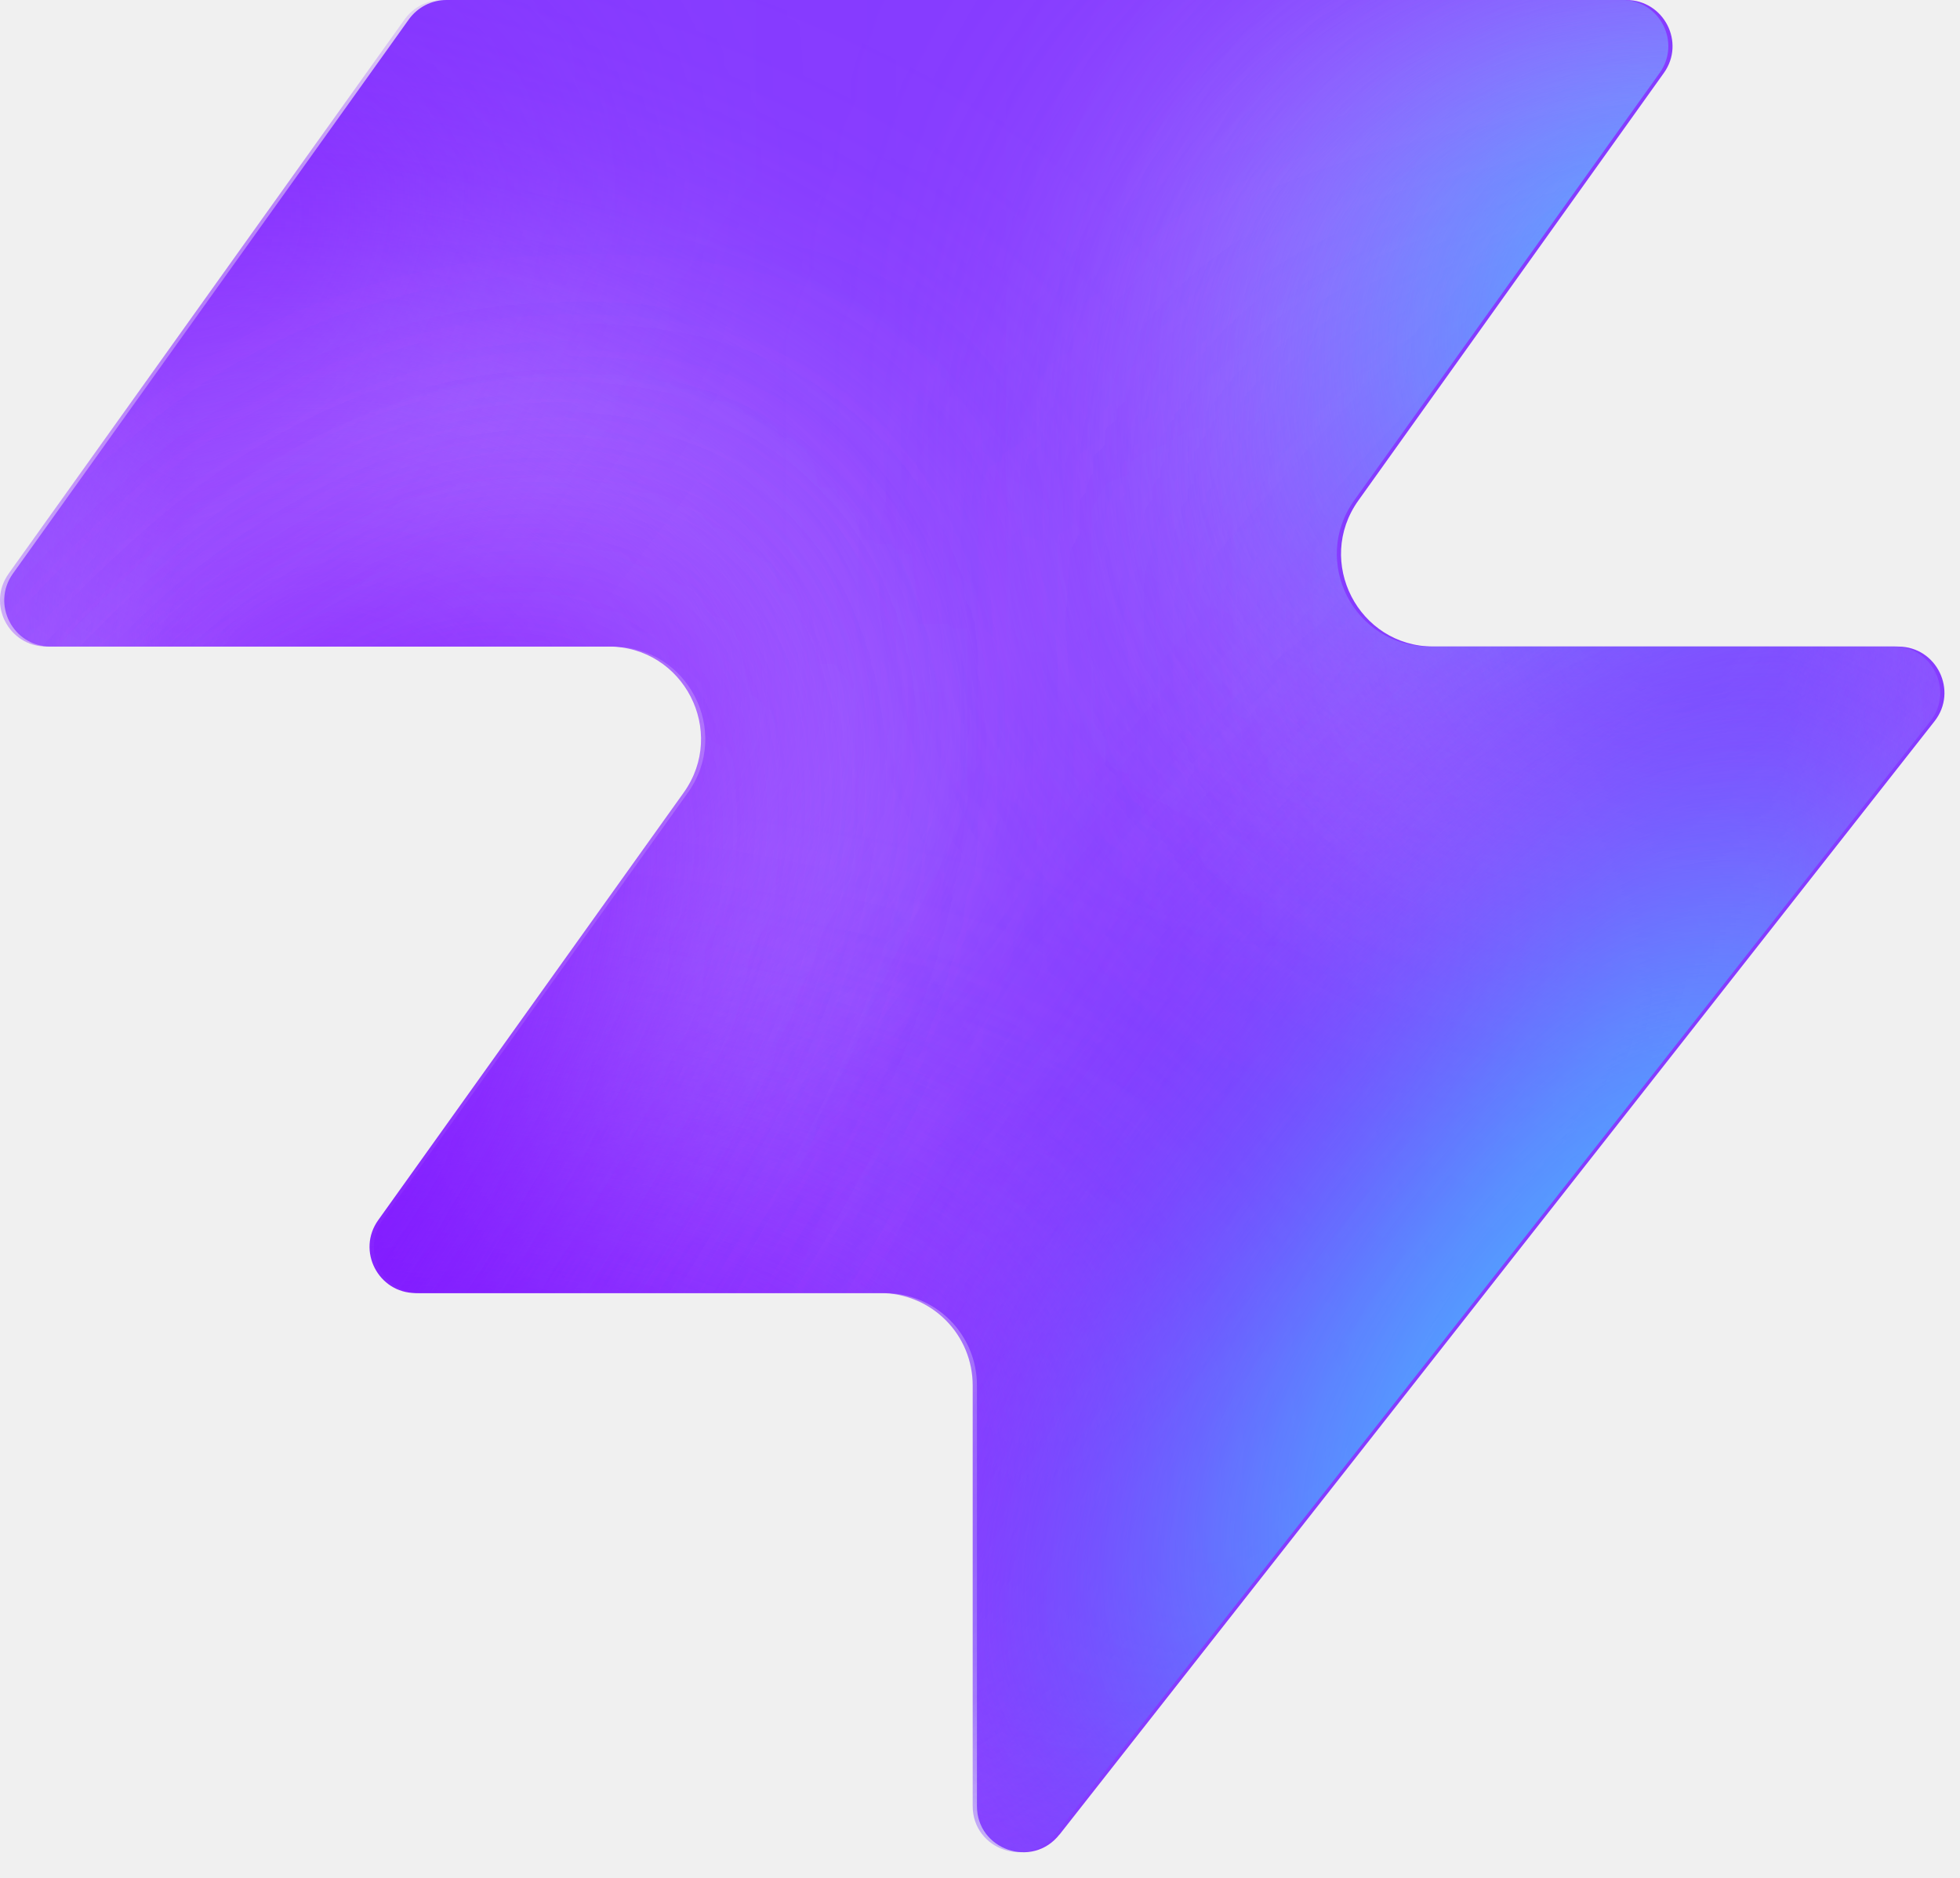
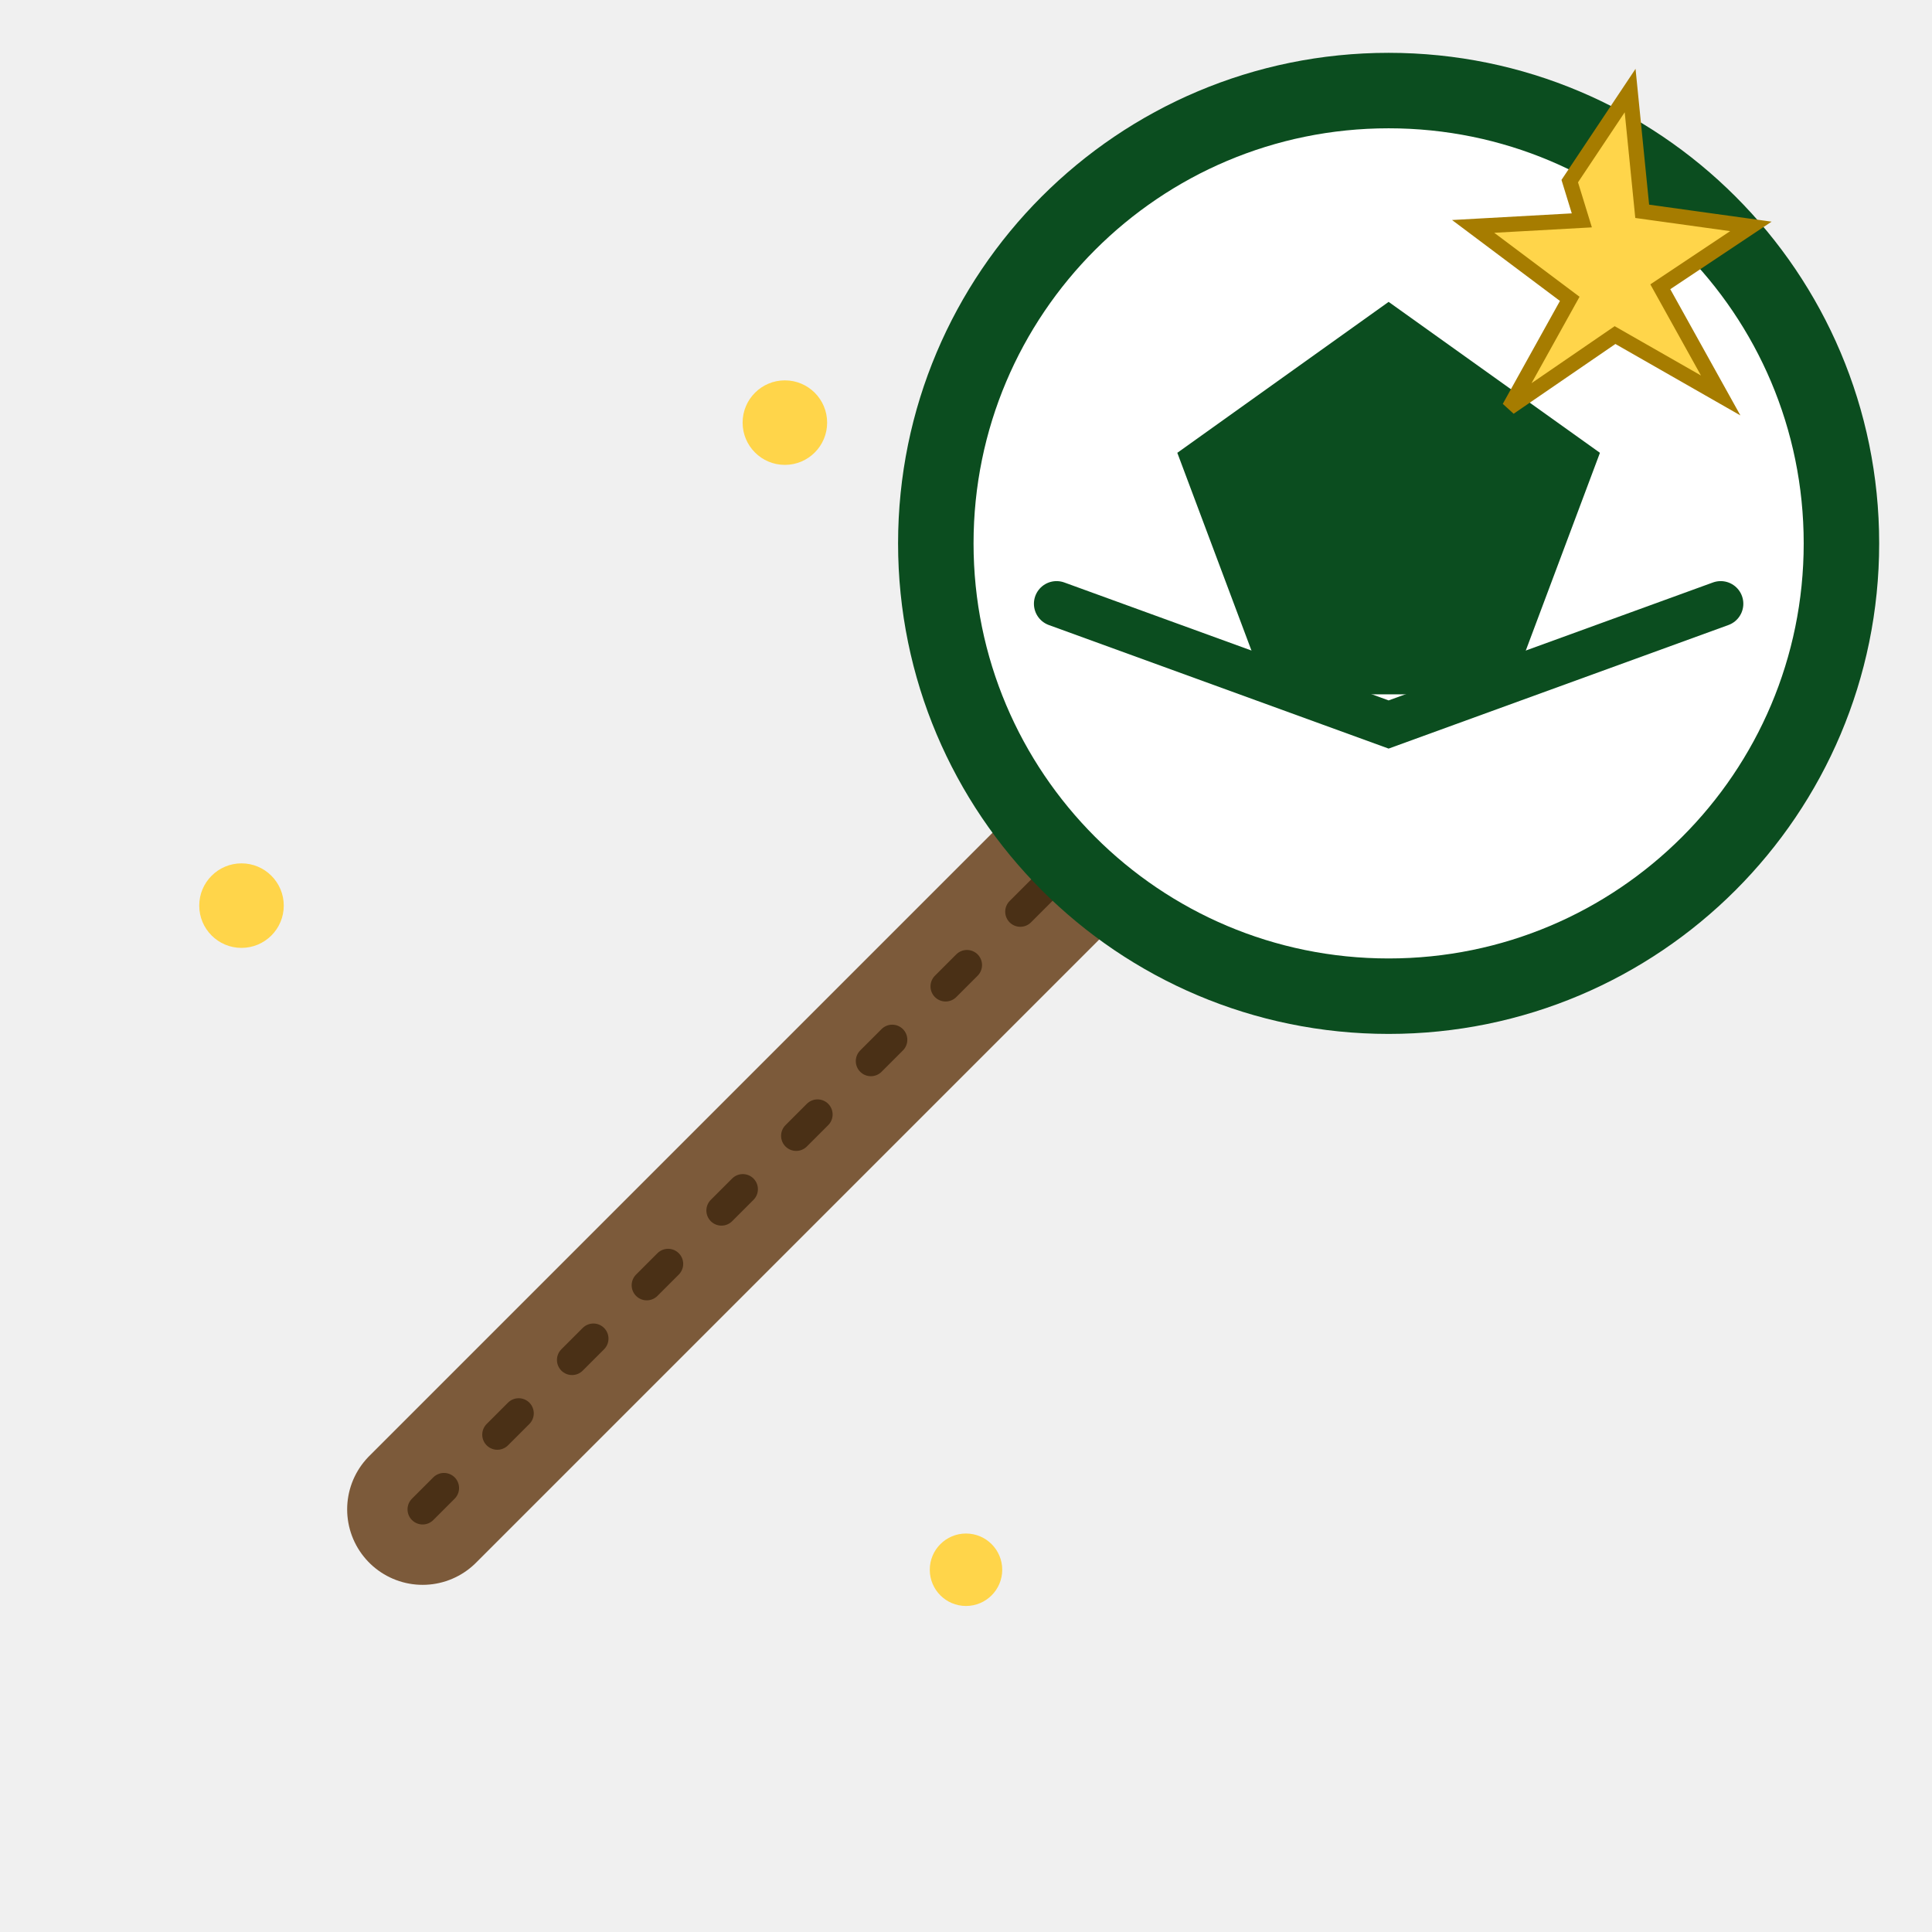
- <svg xmlns="http://www.w3.org/2000/svg" width="48" height="46" fill="none" viewBox="0 0 48 46">
-   <path fill="#863bff" d="M25.946 44.938c-.664.845-2.021.375-2.021-.698V33.937a2.26 2.26 0 0 0-2.262-2.262H10.287c-.92 0-1.456-1.04-.92-1.788l7.48-10.471c1.07-1.497 0-3.578-1.842-3.578H1.237c-.92 0-1.456-1.04-.92-1.788L10.013.474c.214-.297.556-.474.92-.474h28.894c.92 0 1.456 1.04.92 1.788l-7.48 10.471c-1.07 1.498 0 3.579 1.842 3.579h11.377c.943 0 1.473 1.088.89 1.83L25.947 44.94z" style="fill:#863bff;fill:color(display-p3 .525 .23 1);fill-opacity:1" />
-   <mask id="a" width="48" height="46" x="0" y="0" maskUnits="userSpaceOnUse" style="mask-type:alpha">
-     <path fill="#000" d="M25.842 44.938c-.664.844-2.021.375-2.021-.698V33.937a2.26 2.26 0 0 0-2.262-2.262H10.183c-.92 0-1.456-1.04-.92-1.788l7.48-10.471c1.07-1.498 0-3.579-1.842-3.579H1.133c-.92 0-1.456-1.04-.92-1.787L9.91.473c.214-.297.556-.474.92-.474h28.894c.92 0 1.456 1.04.92 1.788l-7.48 10.471c-1.07 1.498 0 3.578 1.842 3.578h11.377c.943 0 1.473 1.088.89 1.832L25.843 44.94z" style="fill:#000;fill-opacity:1" />
-   </mask>
-   <g mask="url(#a)">
-     <g filter="url(#b)">
-       <ellipse cx="5.508" cy="14.704" fill="#ede6ff" rx="5.508" ry="14.704" style="fill:#ede6ff;fill:color(display-p3 .927 .903 1);fill-opacity:1" transform="matrix(.00324 1 1 -.00324 -4.47 31.516)" />
-     </g>
-     <g filter="url(#c)">
-       <ellipse cx="10.399" cy="29.851" fill="#ede6ff" rx="10.399" ry="29.851" style="fill:#ede6ff;fill:color(display-p3 .927 .903 1);fill-opacity:1" transform="matrix(.00324 1 1 -.00324 -39.328 7.883)" />
-     </g>
-     <g filter="url(#d)">
-       <ellipse cx="5.508" cy="30.487" fill="#7e14ff" rx="5.508" ry="30.487" style="fill:#7e14ff;fill:color(display-p3 .492 .077 1);fill-opacity:1" transform="rotate(89.814 -25.913 -14.639)scale(1 -1)" />
-     </g>
-     <g filter="url(#e)">
-       <ellipse cx="5.508" cy="30.599" fill="#7e14ff" rx="5.508" ry="30.599" style="fill:#7e14ff;fill:color(display-p3 .492 .077 1);fill-opacity:1" transform="rotate(89.814 -32.644 -3.334)scale(1 -1)" />
-     </g>
-     <g filter="url(#f)">
-       <ellipse cx="5.508" cy="30.599" fill="#7e14ff" rx="5.508" ry="30.599" style="fill:#7e14ff;fill:color(display-p3 .492 .077 1);fill-opacity:1" transform="matrix(.00324 1 1 -.00324 -34.34 30.47)" />
-     </g>
-     <g filter="url(#g)">
-       <ellipse cx="14.072" cy="22.078" fill="#ede6ff" rx="14.072" ry="22.078" style="fill:#ede6ff;fill:color(display-p3 .927 .903 1);fill-opacity:1" transform="rotate(93.35 24.506 48.493)scale(-1 1)" />
-     </g>
-     <g filter="url(#h)">
-       <ellipse cx="3.47" cy="21.501" fill="#7e14ff" rx="3.47" ry="21.501" style="fill:#7e14ff;fill:color(display-p3 .492 .077 1);fill-opacity:1" transform="rotate(89.009 28.708 47.59)scale(-1 1)" />
-     </g>
-     <g filter="url(#i)">
-       <ellipse cx="3.47" cy="21.501" fill="#7e14ff" rx="3.47" ry="21.501" style="fill:#7e14ff;fill:color(display-p3 .492 .077 1);fill-opacity:1" transform="rotate(89.009 28.708 47.59)scale(-1 1)" />
-     </g>
-     <g filter="url(#j)">
-       <ellipse cx=".387" cy="8.972" fill="#7e14ff" rx="4.407" ry="29.108" style="fill:#7e14ff;fill:color(display-p3 .492 .077 1);fill-opacity:1" transform="rotate(39.51 .387 8.972)" />
-     </g>
-     <g filter="url(#k)">
-       <ellipse cx="47.523" cy="-6.092" fill="#7e14ff" rx="4.407" ry="29.108" style="fill:#7e14ff;fill:color(display-p3 .492 .077 1);fill-opacity:1" transform="rotate(37.892 47.523 -6.092)" />
-     </g>
-     <g filter="url(#l)">
-       <ellipse cx="41.412" cy="6.333" fill="#47bfff" rx="5.971" ry="9.665" style="fill:#47bfff;fill:color(display-p3 .28 .748 1);fill-opacity:1" transform="rotate(37.892 41.412 6.333)" />
-     </g>
-     <g filter="url(#m)">
-       <ellipse cx="-1.879" cy="38.332" fill="#7e14ff" rx="4.407" ry="29.108" style="fill:#7e14ff;fill:color(display-p3 .492 .077 1);fill-opacity:1" transform="rotate(37.892 -1.88 38.332)" />
-     </g>
-     <g filter="url(#n)">
-       <ellipse cx="-1.879" cy="38.332" fill="#7e14ff" rx="4.407" ry="29.108" style="fill:#7e14ff;fill:color(display-p3 .492 .077 1);fill-opacity:1" transform="rotate(37.892 -1.88 38.332)" />
-     </g>
-     <g filter="url(#o)">
-       <ellipse cx="35.651" cy="29.907" fill="#7e14ff" rx="4.407" ry="29.108" style="fill:#7e14ff;fill:color(display-p3 .492 .077 1);fill-opacity:1" transform="rotate(37.892 35.651 29.907)" />
-     </g>
-     <g filter="url(#p)">
-       <ellipse cx="38.418" cy="32.4" fill="#47bfff" rx="5.971" ry="15.297" style="fill:#47bfff;fill:color(display-p3 .28 .748 1);fill-opacity:1" transform="rotate(37.892 38.418 32.4)" />
-     </g>
-   </g>
-   <defs>
-     <filter id="b" width="60.045" height="41.654" x="-19.77" y="16.149" color-interpolation-filters="sRGB" filterUnits="userSpaceOnUse">
-       <feFlood flood-opacity="0" result="BackgroundImageFix" />
-       <feBlend in="SourceGraphic" in2="BackgroundImageFix" result="shape" />
-       <feGaussianBlur result="effect1_foregroundBlur_2002_17158" stdDeviation="7.659" />
-     </filter>
-     <filter id="c" width="90.34" height="51.437" x="-54.613" y="-7.533" color-interpolation-filters="sRGB" filterUnits="userSpaceOnUse">
-       <feFlood flood-opacity="0" result="BackgroundImageFix" />
-       <feBlend in="SourceGraphic" in2="BackgroundImageFix" result="shape" />
-       <feGaussianBlur result="effect1_foregroundBlur_2002_17158" stdDeviation="7.659" />
-     </filter>
-     <filter id="d" width="79.355" height="29.4" x="-49.64" y="2.03" color-interpolation-filters="sRGB" filterUnits="userSpaceOnUse">
-       <feFlood flood-opacity="0" result="BackgroundImageFix" />
-       <feBlend in="SourceGraphic" in2="BackgroundImageFix" result="shape" />
-       <feGaussianBlur result="effect1_foregroundBlur_2002_17158" stdDeviation="4.596" />
-     </filter>
-     <filter id="e" width="79.579" height="29.4" x="-45.045" y="20.029" color-interpolation-filters="sRGB" filterUnits="userSpaceOnUse">
-       <feFlood flood-opacity="0" result="BackgroundImageFix" />
-       <feBlend in="SourceGraphic" in2="BackgroundImageFix" result="shape" />
-       <feGaussianBlur result="effect1_foregroundBlur_2002_17158" stdDeviation="4.596" />
-     </filter>
-     <filter id="f" width="79.579" height="29.4" x="-43.513" y="21.178" color-interpolation-filters="sRGB" filterUnits="userSpaceOnUse">
-       <feFlood flood-opacity="0" result="BackgroundImageFix" />
-       <feBlend in="SourceGraphic" in2="BackgroundImageFix" result="shape" />
-       <feGaussianBlur result="effect1_foregroundBlur_2002_17158" stdDeviation="4.596" />
-     </filter>
-     <filter id="g" width="74.749" height="58.852" x="15.756" y="-17.901" color-interpolation-filters="sRGB" filterUnits="userSpaceOnUse">
-       <feFlood flood-opacity="0" result="BackgroundImageFix" />
-       <feBlend in="SourceGraphic" in2="BackgroundImageFix" result="shape" />
-       <feGaussianBlur result="effect1_foregroundBlur_2002_17158" stdDeviation="7.659" />
-     </filter>
-     <filter id="h" width="61.377" height="25.362" x="23.548" y="2.284" color-interpolation-filters="sRGB" filterUnits="userSpaceOnUse">
-       <feFlood flood-opacity="0" result="BackgroundImageFix" />
-       <feBlend in="SourceGraphic" in2="BackgroundImageFix" result="shape" />
-       <feGaussianBlur result="effect1_foregroundBlur_2002_17158" stdDeviation="4.596" />
-     </filter>
-     <filter id="i" width="61.377" height="25.362" x="23.548" y="2.284" color-interpolation-filters="sRGB" filterUnits="userSpaceOnUse">
-       <feFlood flood-opacity="0" result="BackgroundImageFix" />
-       <feBlend in="SourceGraphic" in2="BackgroundImageFix" result="shape" />
-       <feGaussianBlur result="effect1_foregroundBlur_2002_17158" stdDeviation="4.596" />
-     </filter>
-     <filter id="j" width="56.045" height="63.649" x="-27.636" y="-22.853" color-interpolation-filters="sRGB" filterUnits="userSpaceOnUse">
-       <feFlood flood-opacity="0" result="BackgroundImageFix" />
-       <feBlend in="SourceGraphic" in2="BackgroundImageFix" result="shape" />
-       <feGaussianBlur result="effect1_foregroundBlur_2002_17158" stdDeviation="4.596" />
-     </filter>
-     <filter id="k" width="54.814" height="64.646" x="20.116" y="-38.415" color-interpolation-filters="sRGB" filterUnits="userSpaceOnUse">
-       <feFlood flood-opacity="0" result="BackgroundImageFix" />
-       <feBlend in="SourceGraphic" in2="BackgroundImageFix" result="shape" />
-       <feGaussianBlur result="effect1_foregroundBlur_2002_17158" stdDeviation="4.596" />
-     </filter>
-     <filter id="l" width="33.541" height="35.313" x="24.641" y="-11.323" color-interpolation-filters="sRGB" filterUnits="userSpaceOnUse">
-       <feFlood flood-opacity="0" result="BackgroundImageFix" />
-       <feBlend in="SourceGraphic" in2="BackgroundImageFix" result="shape" />
-       <feGaussianBlur result="effect1_foregroundBlur_2002_17158" stdDeviation="4.596" />
-     </filter>
-     <filter id="m" width="54.814" height="64.646" x="-29.286" y="6.009" color-interpolation-filters="sRGB" filterUnits="userSpaceOnUse">
-       <feFlood flood-opacity="0" result="BackgroundImageFix" />
-       <feBlend in="SourceGraphic" in2="BackgroundImageFix" result="shape" />
-       <feGaussianBlur result="effect1_foregroundBlur_2002_17158" stdDeviation="4.596" />
-     </filter>
-     <filter id="n" width="54.814" height="64.646" x="-29.286" y="6.009" color-interpolation-filters="sRGB" filterUnits="userSpaceOnUse">
-       <feFlood flood-opacity="0" result="BackgroundImageFix" />
-       <feBlend in="SourceGraphic" in2="BackgroundImageFix" result="shape" />
-       <feGaussianBlur result="effect1_foregroundBlur_2002_17158" stdDeviation="4.596" />
-     </filter>
-     <filter id="o" width="54.814" height="64.646" x="8.244" y="-2.416" color-interpolation-filters="sRGB" filterUnits="userSpaceOnUse">
-       <feFlood flood-opacity="0" result="BackgroundImageFix" />
-       <feBlend in="SourceGraphic" in2="BackgroundImageFix" result="shape" />
-       <feGaussianBlur result="effect1_foregroundBlur_2002_17158" stdDeviation="4.596" />
-     </filter>
-     <filter id="p" width="39.409" height="43.623" x="18.713" y="10.588" color-interpolation-filters="sRGB" filterUnits="userSpaceOnUse">
-       <feFlood flood-opacity="0" result="BackgroundImageFix" />
-       <feBlend in="SourceGraphic" in2="BackgroundImageFix" result="shape" />
-       <feGaussianBlur result="effect1_foregroundBlur_2002_17158" stdDeviation="4.596" />
-     </filter>
-   </defs>
+ <svg xmlns="http://www.w3.org/2000/svg" viewBox="0 0 64 64">
+   <line x1="14" y1="50" x2="40" y2="24" stroke="#7c5a3a" stroke-width="5" stroke-linecap="round" />
+   <line x1="14" y1="50" x2="40" y2="24" stroke="#4a3016" stroke-width="1" stroke-dasharray="1 2.5" stroke-linecap="round" />
+   <circle cx="46" cy="18" r="15" fill="#ffffff" stroke="#0b4d1f" stroke-width="2.5" />
+   <polygon points="46,10 53,15 50,23 42,23 39,15" fill="#0b4d1f" />
+   <path d="M35 20 L46 24 L57 20" stroke="#0b4d1f" stroke-width="1.5" fill="none" stroke-linecap="round" />
+   <path d="M52 6 l2 -3 l0.4 4 l3.6 0.5 l-3 2 l2 3.6 l-3.5 -2 l-3.5 2.4 l2 -3.6 l-3.2 -2.4 l3.6 -0.2 z" fill="#ffd54a" stroke="#a67c00" stroke-width="0.5" />
+   <circle cx="8" cy="30" r="1.4" fill="#ffd54a" />
+   <circle cx="26" cy="14" r="1.4" fill="#ffd54a" />
+   <circle cx="32" cy="52" r="1.2" fill="#ffd54a" />
</svg>
